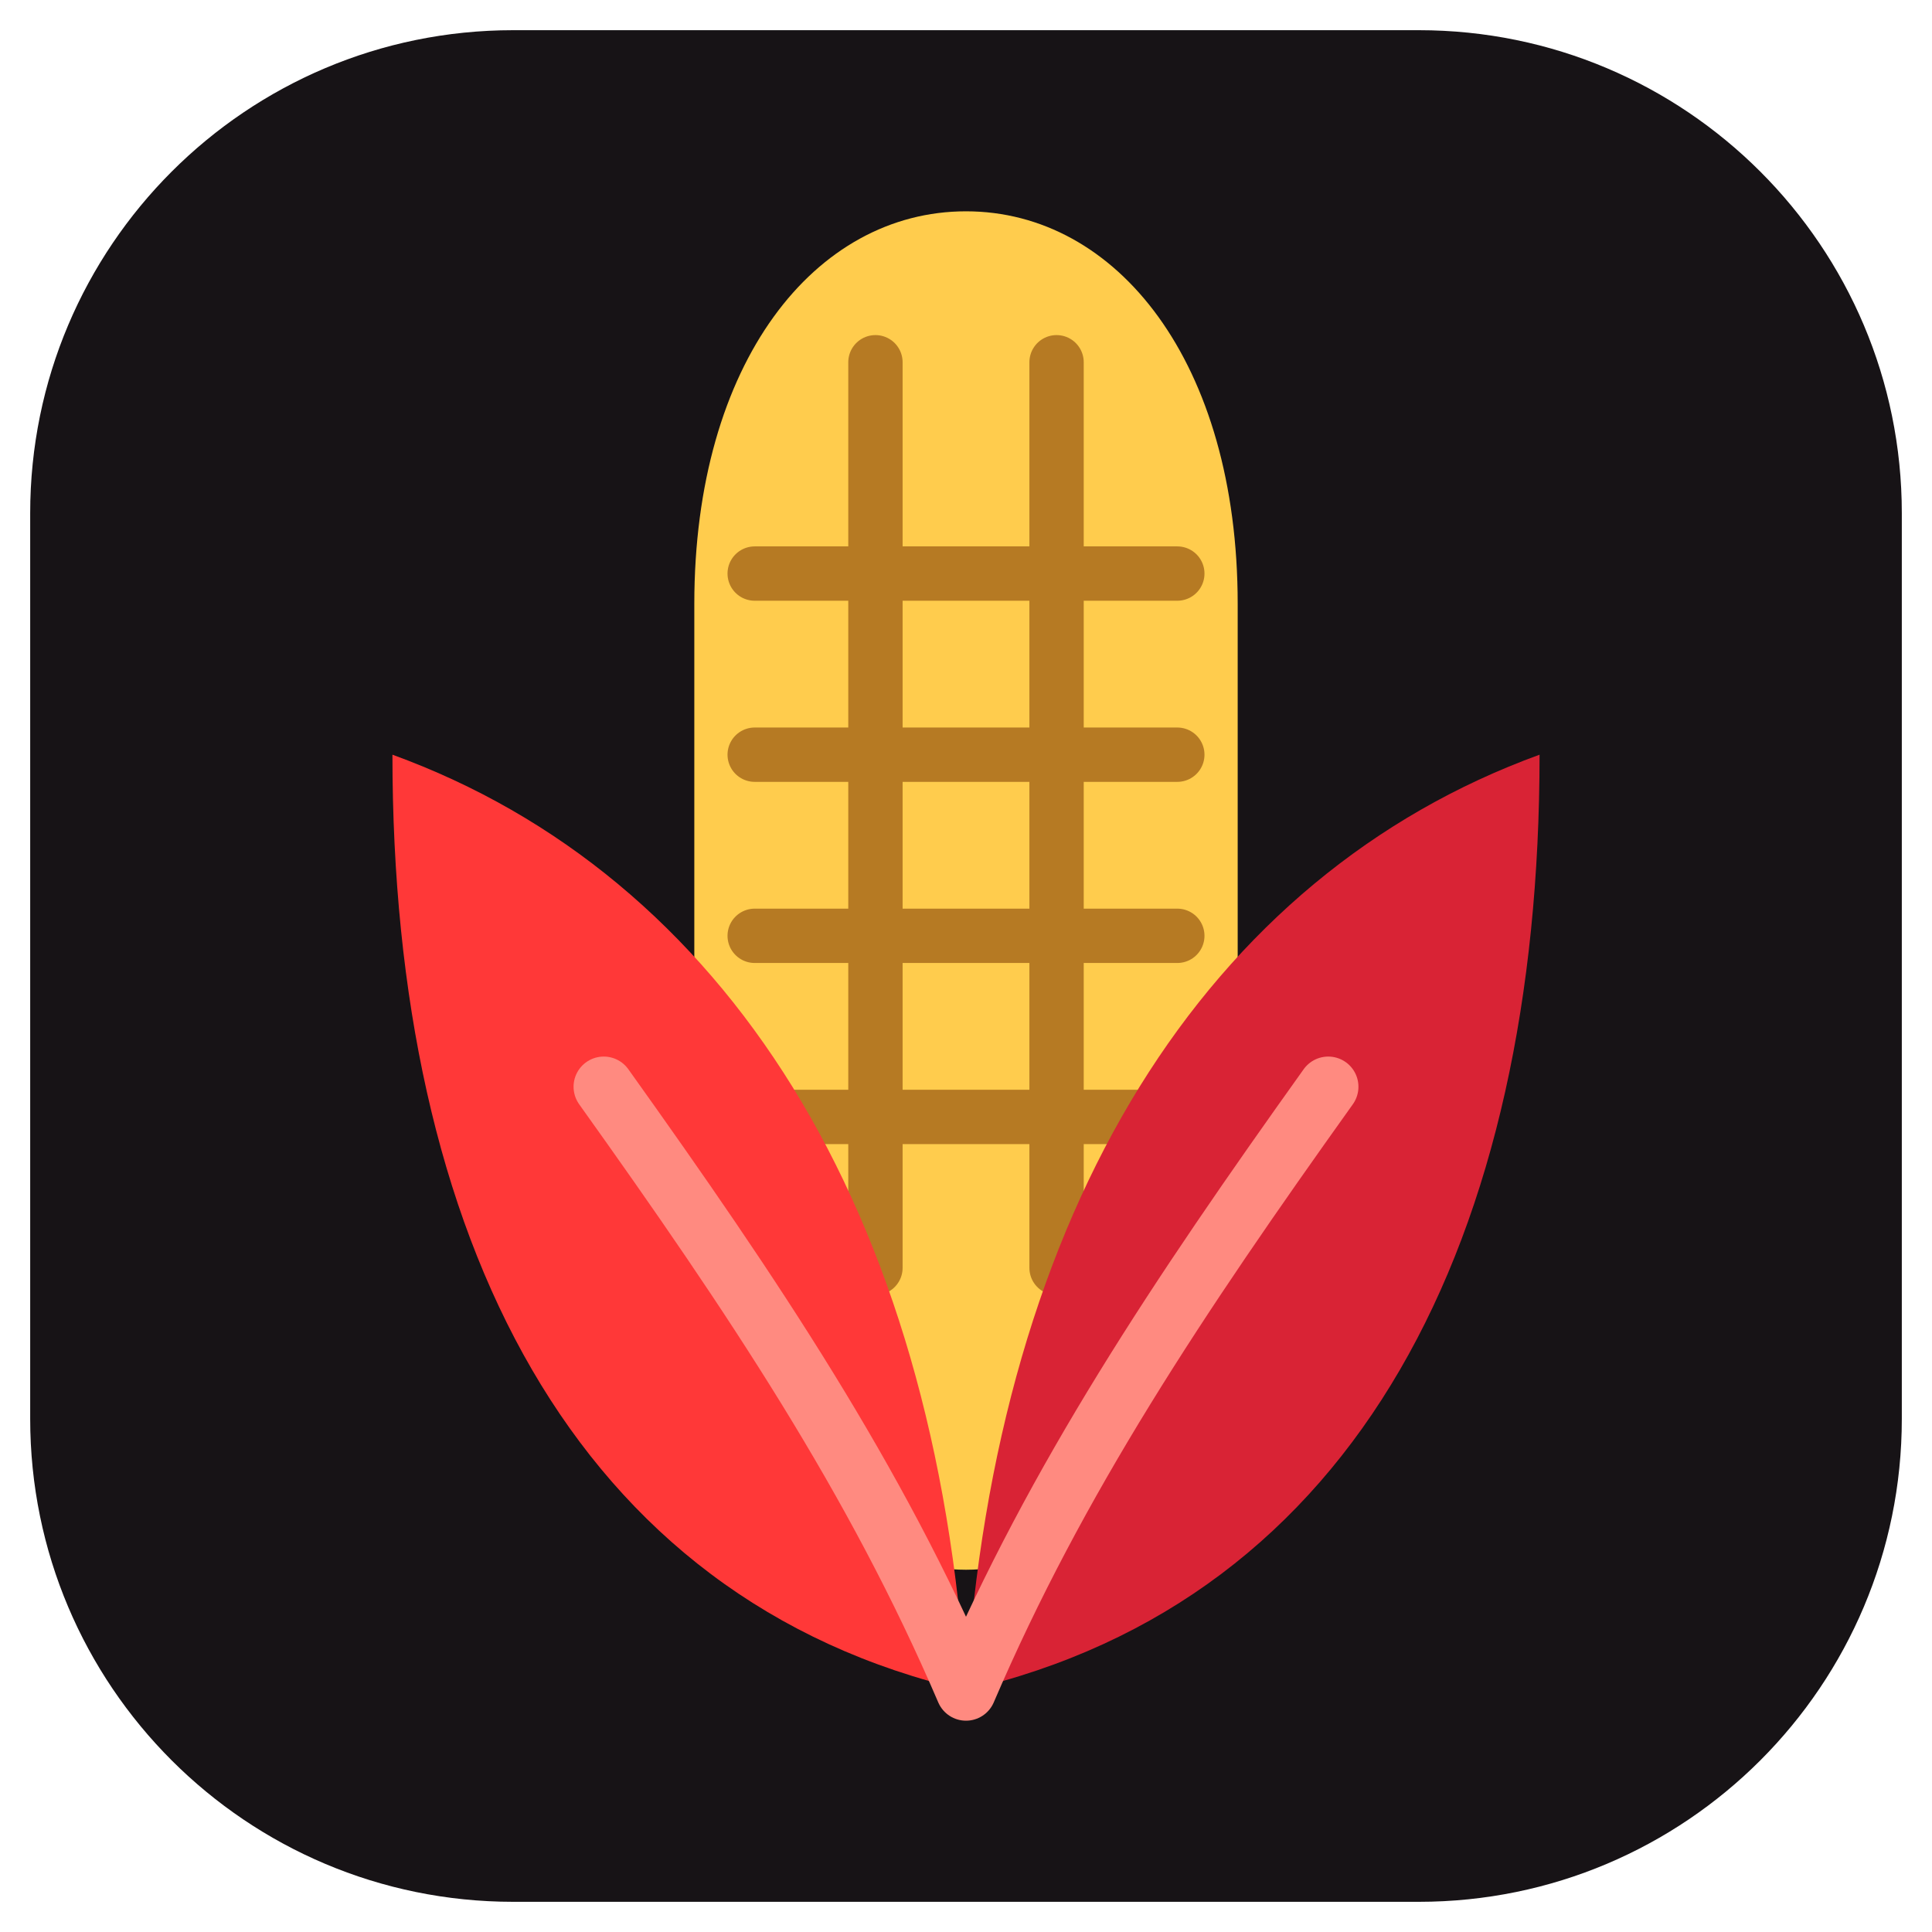
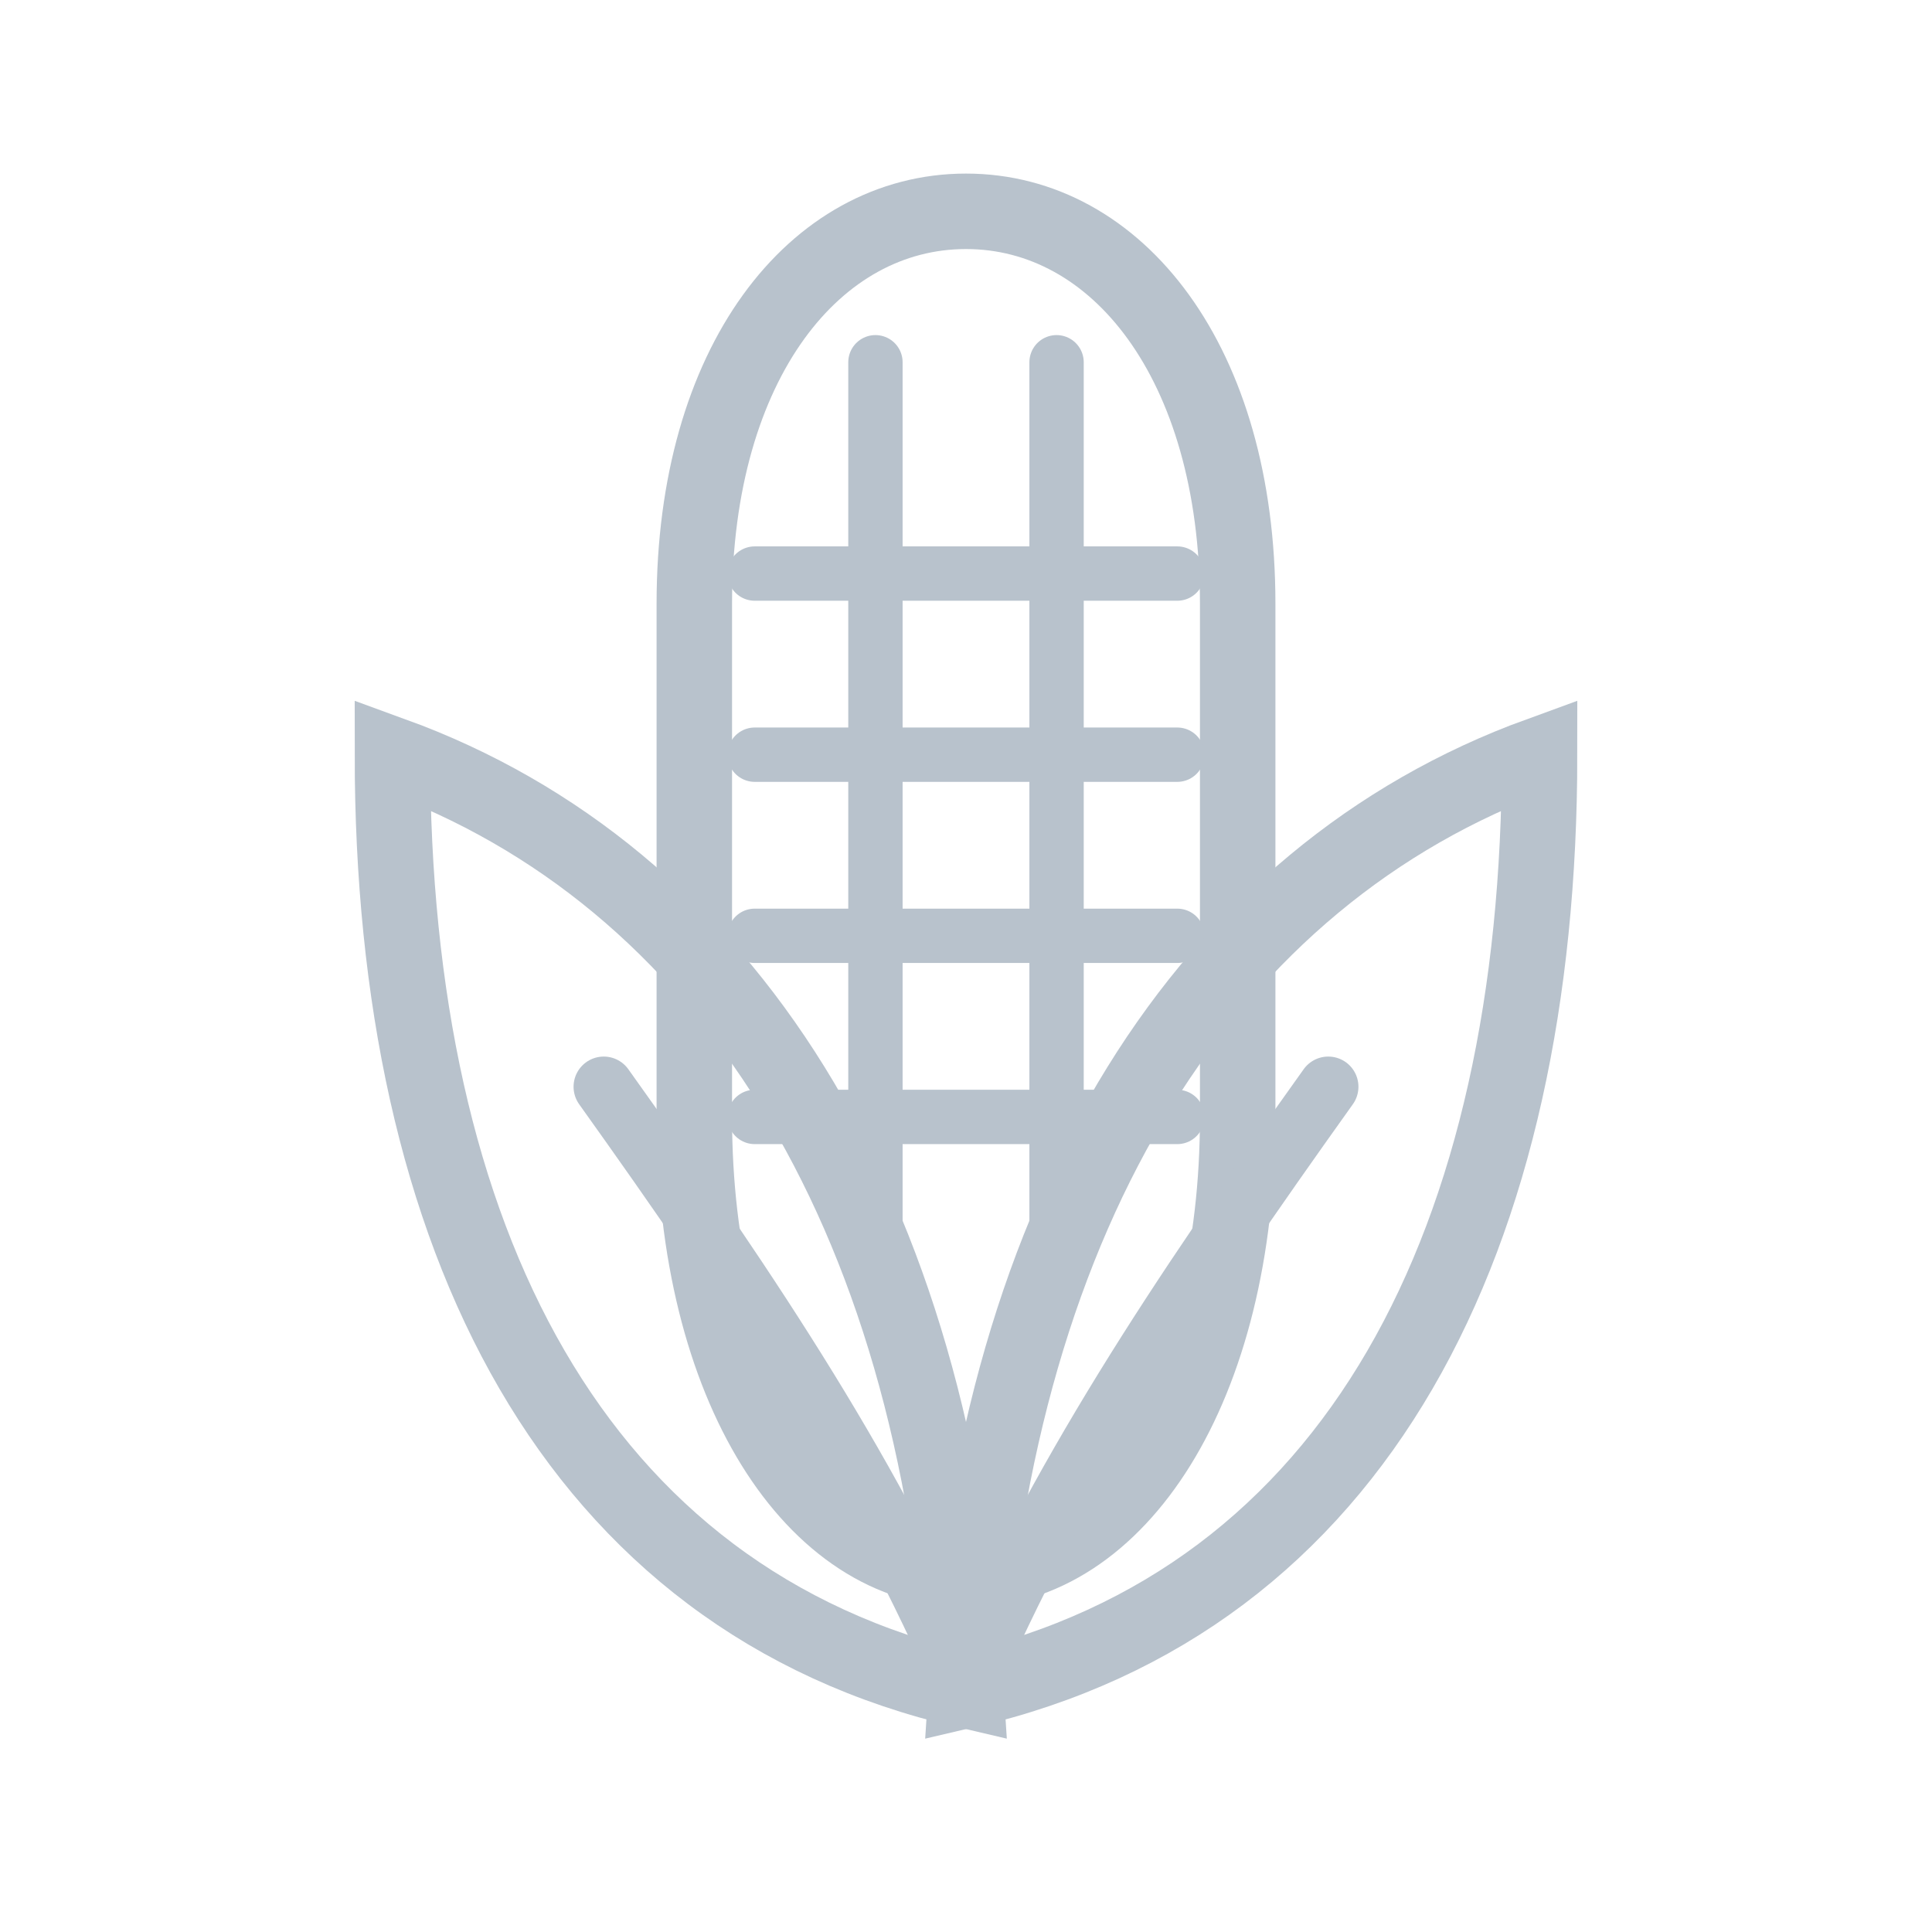
<svg xmlns="http://www.w3.org/2000/svg" viewBox="0 0 64 64" fill="none">
-   <rect x="1" y="1" width="62" height="62" rx="16" fill="#171316" />
-   <path d="M23 37V20C23 12 27 7 32 7s9 5 9 13v17c0 9-4 15-9 15s-9-6-9-15Z" fill="#FFCC4D" />
-   <g stroke="#B67A23" stroke-width="1.8" stroke-linecap="round">
+   <path d="M23 37V20C23 12 27 7 32 7s9 5 9 13v17c0 9-4 15-9 15s-9-6-9-15Z" stroke="#B8C2CC" stroke-width="2.5" />
+   <g stroke="#B8C2CC" stroke-width="1.8" stroke-linecap="round">
    <path d="M29 12v30M35 12v30M25 19h14M25 25h14M25 31h14M25 37h14" />
  </g>
-   <path d="M32 56C19 53 13 41 13 25c11 4 18 15 19 31Z" fill="#FF3838" />
-   <path d="M32 56c13-3 19-15 19-31-11 4-18 15-19 31Z" fill="#D92335" />
-   <path d="M20 36c5 7 9 13 12 20m12-20c-5 7-9 13-12 20" stroke="#FF8A80" stroke-width="2" stroke-linecap="round" />
+   <path d="M32 56C19 53 13 41 13 25c11 4 18 15 19 31Z" stroke="#B8C2CC" stroke-width="2.5" />
+   <path d="M32 56c13-3 19-15 19-31-11 4-18 15-19 31Z" stroke="#B8C2CC" stroke-width="2.5" />
+   <path d="M20 36c5 7 9 13 12 20m12-20c-5 7-9 13-12 20" stroke="#B8C2CC" stroke-width="2" stroke-linecap="round" />
</svg>
